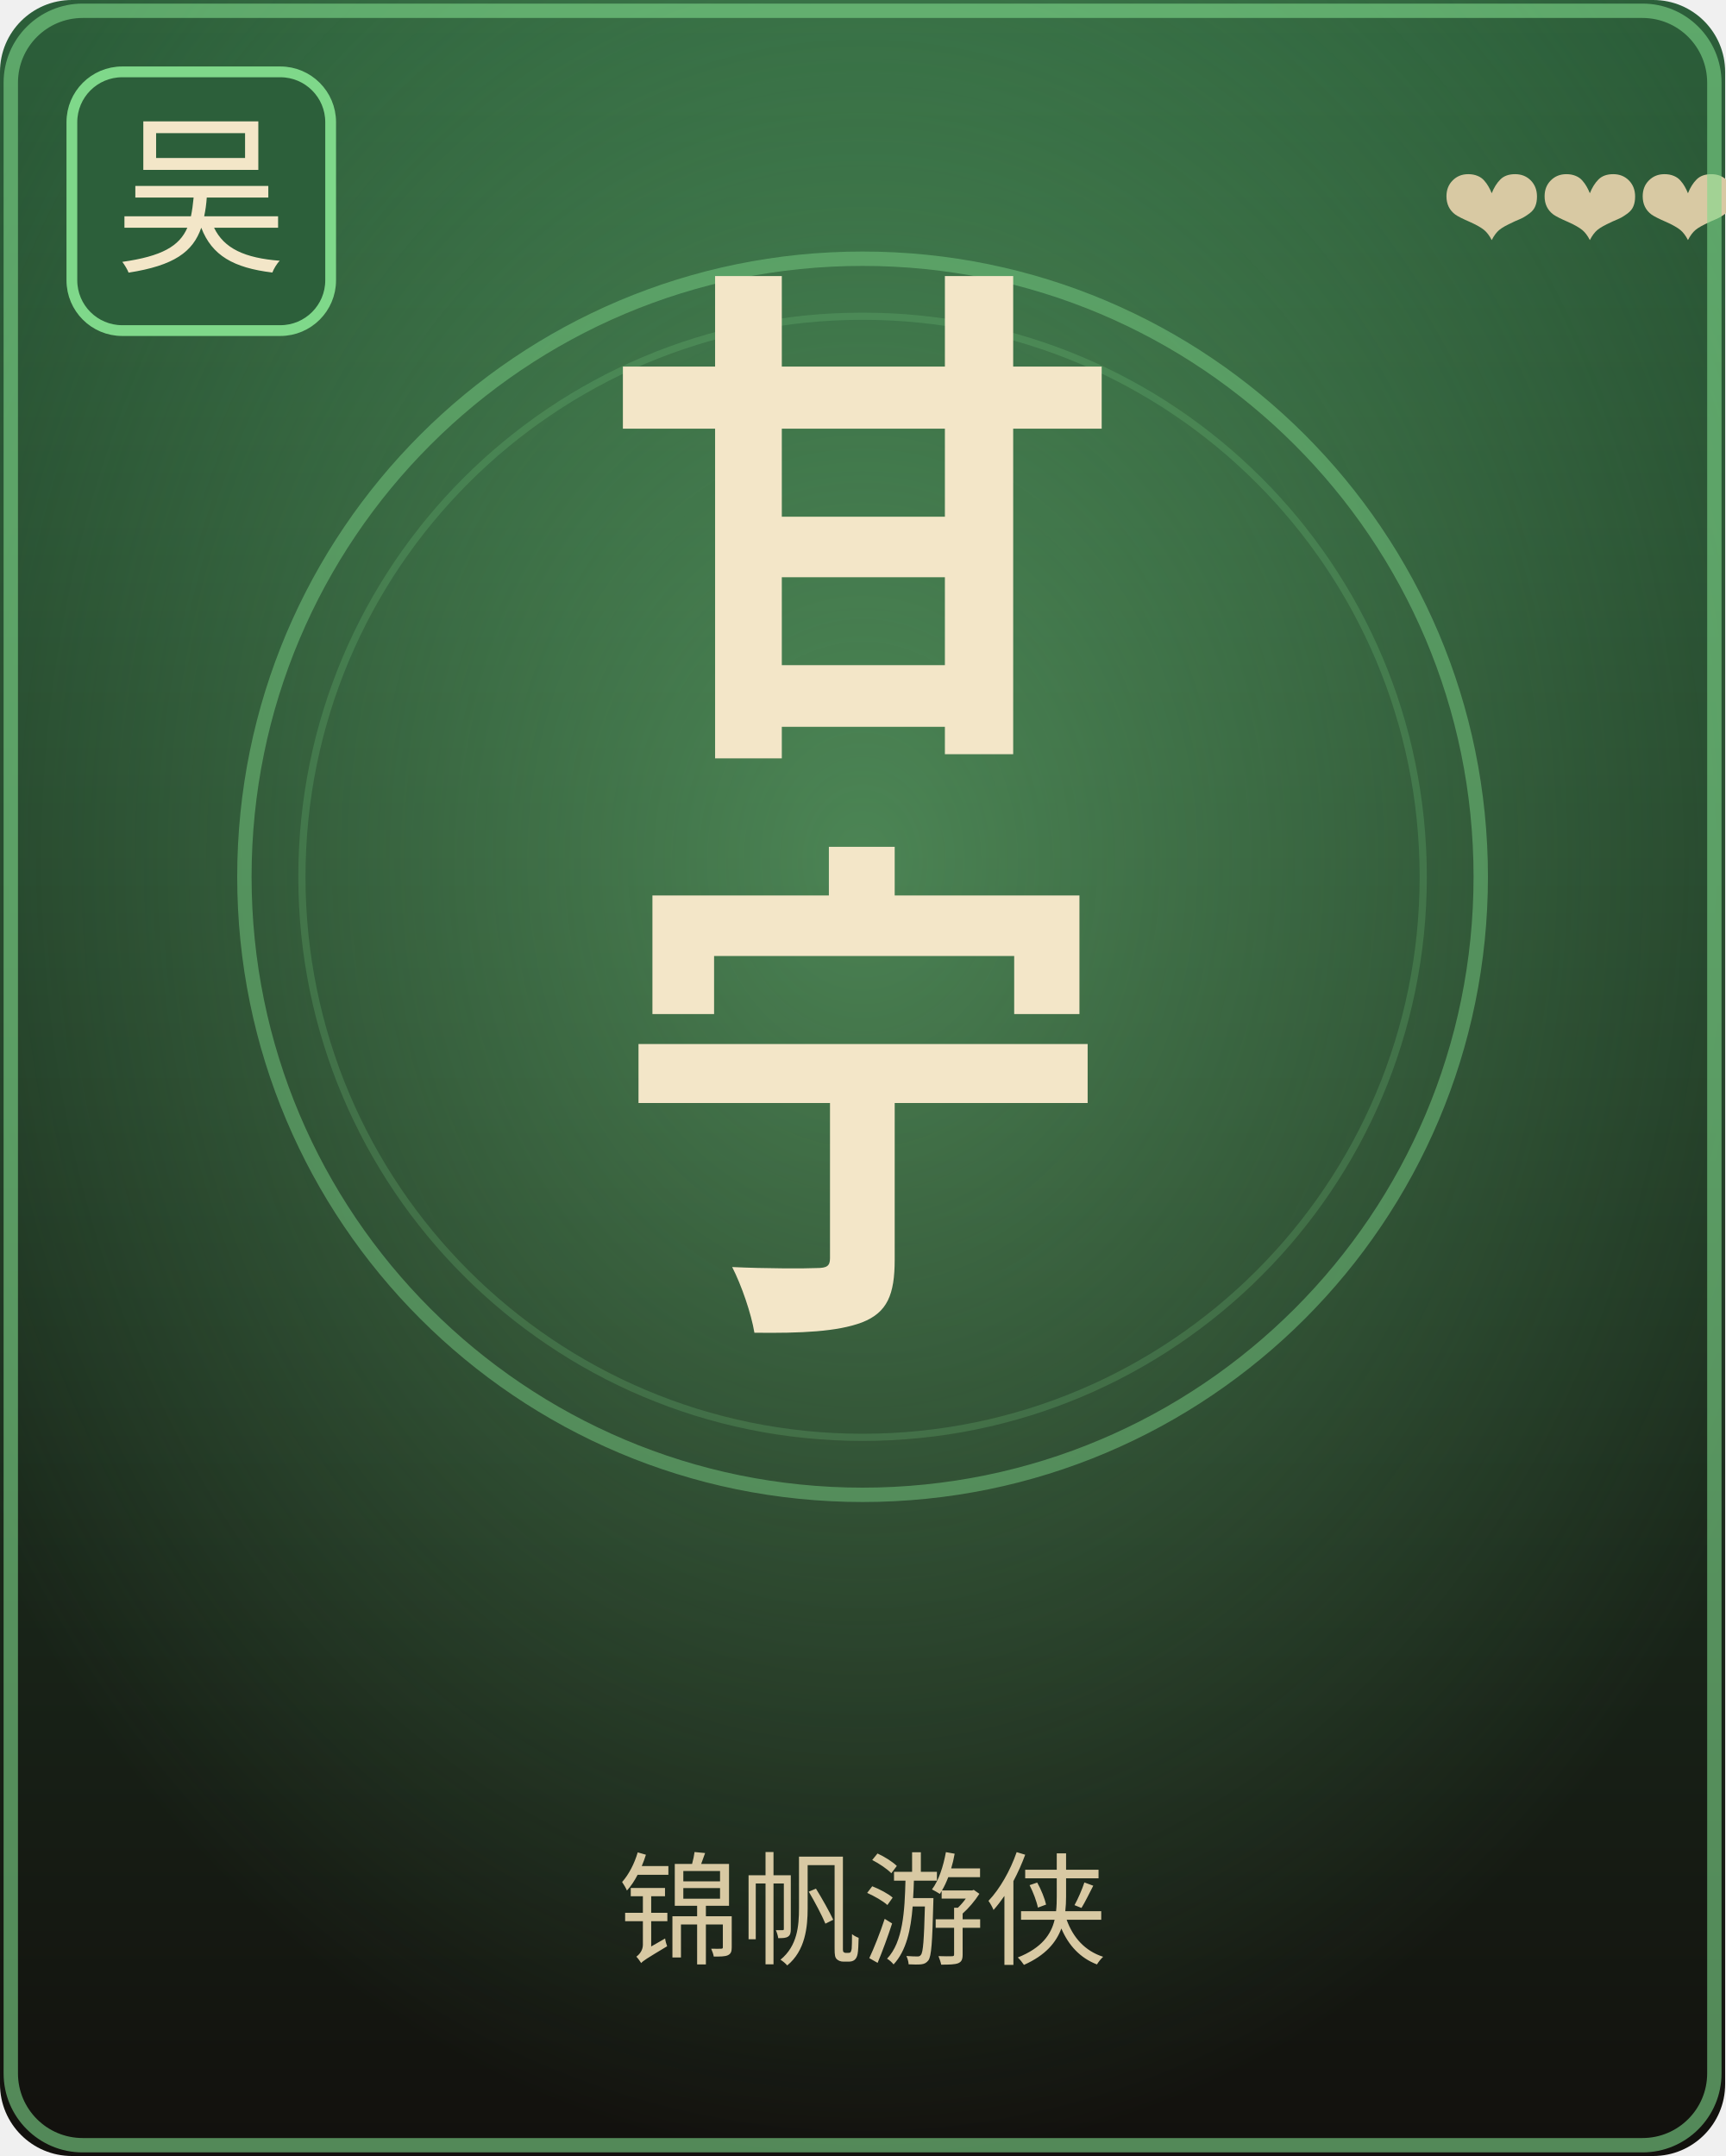
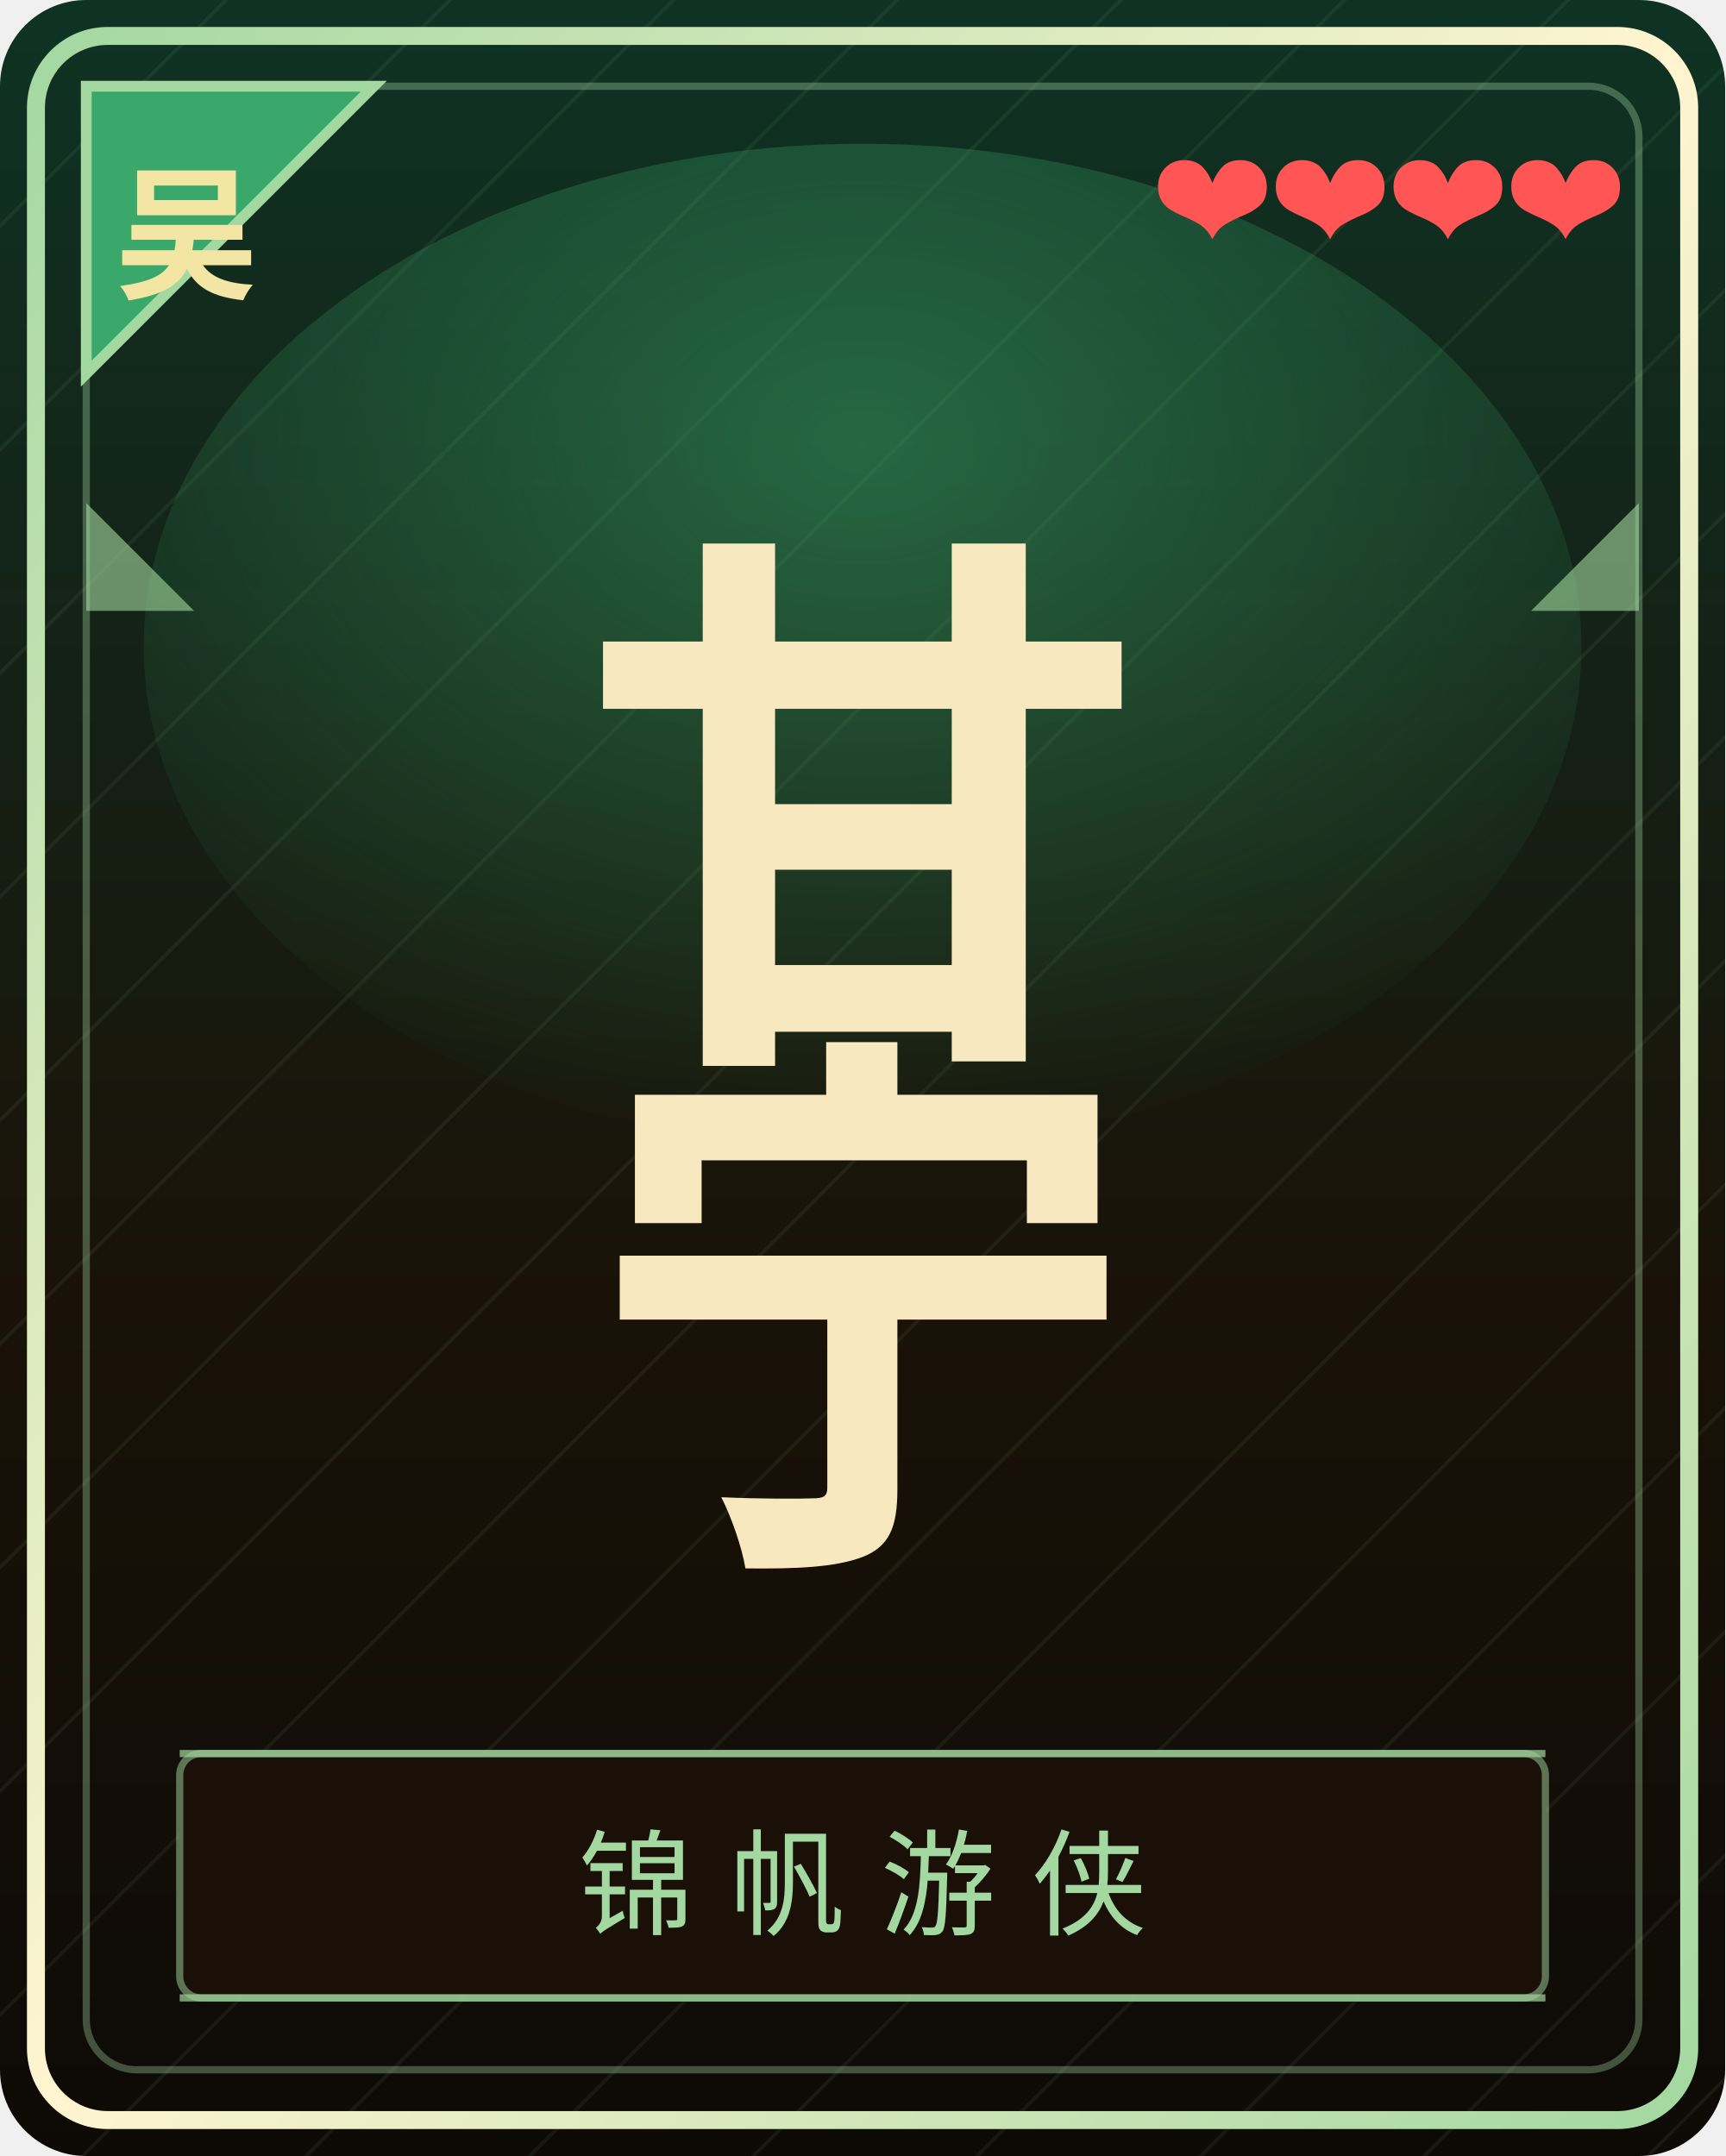
<svg xmlns="http://www.w3.org/2000/svg" width="240" height="300" viewBox="0 0 240 300">
  <defs>
    <linearGradient id="bg" x1="0" y1="0" x2="0" y2="1">
-       <stop offset="0" stop-color="#2c5f3a" />
-       <stop offset="1" stop-color="#12100d" />
+       <stop offset="0" stop-color="#0e3324" />
+       <stop offset="0.6" stop-color="#1a1208" />
+       <stop offset="1" stop-color="#0d0a06" />
    </linearGradient>
-     <radialGradient id="glow" cx="0.5" cy="0.4" r="0.6">
-       <stop offset="0" stop-color="#7fd88a" stop-opacity="0.45" />
-       <stop offset="1" stop-color="#7fd88a" stop-opacity="0" />
+     <linearGradient id="frame" x1="0" y1="0" x2="1" y2="1">
+       <stop offset="0" stop-color="#a3d8a0" />
+       <stop offset="0.5" stop-color="#fff5d0" />
+       <stop offset="1" stop-color="#a3d8a0" />
+     </linearGradient>
+     <radialGradient id="glow" cx="0.5" cy="0.3" r="0.7">
+       <stop offset="0" stop-color="#3aa86a" stop-opacity="0.5" />
+       <stop offset="1" stop-color="#3aa86a" stop-opacity="0" />
    </radialGradient>
-     <style>
-       .name { font-family: 'STKaiti','KaiTi','STSong',serif; fill: #f3e6c8; text-anchor: middle; font-weight: bold; }
-       .sub { font-family: 'STKaiti','KaiTi','STSong',serif; fill: #d8c9a3; text-anchor: middle; }
-     </style>
+     <pattern id="bgPattern" patternUnits="userSpaceOnUse" width="22" height="22" patternTransform="rotate(45)">
+       <line x1="0" y1="0" x2="0" y2="22" stroke="#a3d8a0" stroke-opacity="0.07" stroke-width="1" />
+     </pattern>
  </defs>
-   <rect width="240" height="300" rx="10" fill="url(#bg)" />
-   <rect width="240" height="300" rx="10" fill="url(#glow)" />
-   <circle cx="120" cy="122" r="86" fill="none" stroke="#7fd88a" stroke-opacity="0.45" stroke-width="2" />
-   <circle cx="120" cy="122" r="78" fill="none" stroke="#7fd88a" stroke-opacity="0.2" stroke-width="1" />
-   <rect x="10" y="10" width="36" height="36" rx="7" fill="#2c5f3a" stroke="#7fd88a" stroke-width="1.5" />
-   <text x="28" y="36" font-size="24" class="sub" fill="#fff" text-anchor="middle" style="fill:#f3e6c8">吴</text>
-   <text x="228" y="34" font-size="15" class="sub" text-anchor="end">❤❤❤❤</text>
-   <text x="120" y="99.04" class="name" font-size="72">甘</text>
-   <text x="120" y="179.04" class="name" font-size="72">宁</text>
-   <text x="120" y="272" font-size="17" class="sub">锦帆游侠</text>
-   <rect x="1.5" y="1.5" width="237" height="297" rx="10" fill="none" stroke="#7fd88a" stroke-opacity="0.6" stroke-width="2" />
+   <rect width="240" height="300" rx="12" fill="url(#bg)" />
+   <rect width="240" height="300" rx="12" fill="url(#bgPattern)" />
+   <ellipse cx="120" cy="90" rx="100" ry="70" fill="url(#glow)" />
+   <rect x="5" y="5" width="230" height="290" rx="10" fill="none" stroke="url(#frame)" stroke-width="2.5" />
+   <rect x="12" y="12" width="216" height="276" rx="7" fill="none" stroke="#a3d8a0" stroke-opacity="0.35" stroke-width="1" />
+   <polygon points="12,12 52,12 12,52" fill="#3aa86a" stroke="#a3d8a0" stroke-width="1.5" />
+   <text x="26" y="40" font-size="20" text-anchor="middle" font-family="STKaiti,KaiTi,serif" font-weight="bold" fill="#f3e5a3">吴</text>
+   <text x="226" y="34" font-size="18" text-anchor="end" fill="#ff5555">❤❤❤❤</text>
+   <text x="120" y="141.3" text-anchor="middle" font-size="78" font-family="STKaiti,KaiTi,STSong,serif" font-weight="bold" fill="#f7e8c0" style="text-shadow:0 2px 8px rgba(0,0,0,.7);letter-spacing:3px">甘</text>
+   <text x="120" y="211.3" text-anchor="middle" font-size="78" font-family="STKaiti,KaiTi,STSong,serif" font-weight="bold" fill="#f7e8c0" style="text-shadow:0 2px 8px rgba(0,0,0,.7);letter-spacing:3px">宁</text>
+   <rect x="25" y="244" width="190" height="34" rx="3" fill="#1a1008" stroke="#a3d8a0" stroke-opacity="0.5" />
+   <line x1="25" y1="244" x2="215" y2="244" stroke="#a3d8a0" stroke-opacity="0.7" />
+   <line x1="25" y1="278" x2="215" y2="278" stroke="#a3d8a0" stroke-opacity="0.7" />
+   <text x="120" y="268" text-anchor="middle" font-size="16" font-family="STKaiti,KaiTi,STSong,serif" letter-spacing="5px" fill="#a3d8a0">锦帆游侠</text>
+   <path d="M12 70 L12 85 L27 85 Z" fill="#a3d8a0" opacity="0.6" />
+   <path d="M228 70 L228 85 L213 85 Z" fill="#a3d8a0" opacity="0.6" />
</svg>
